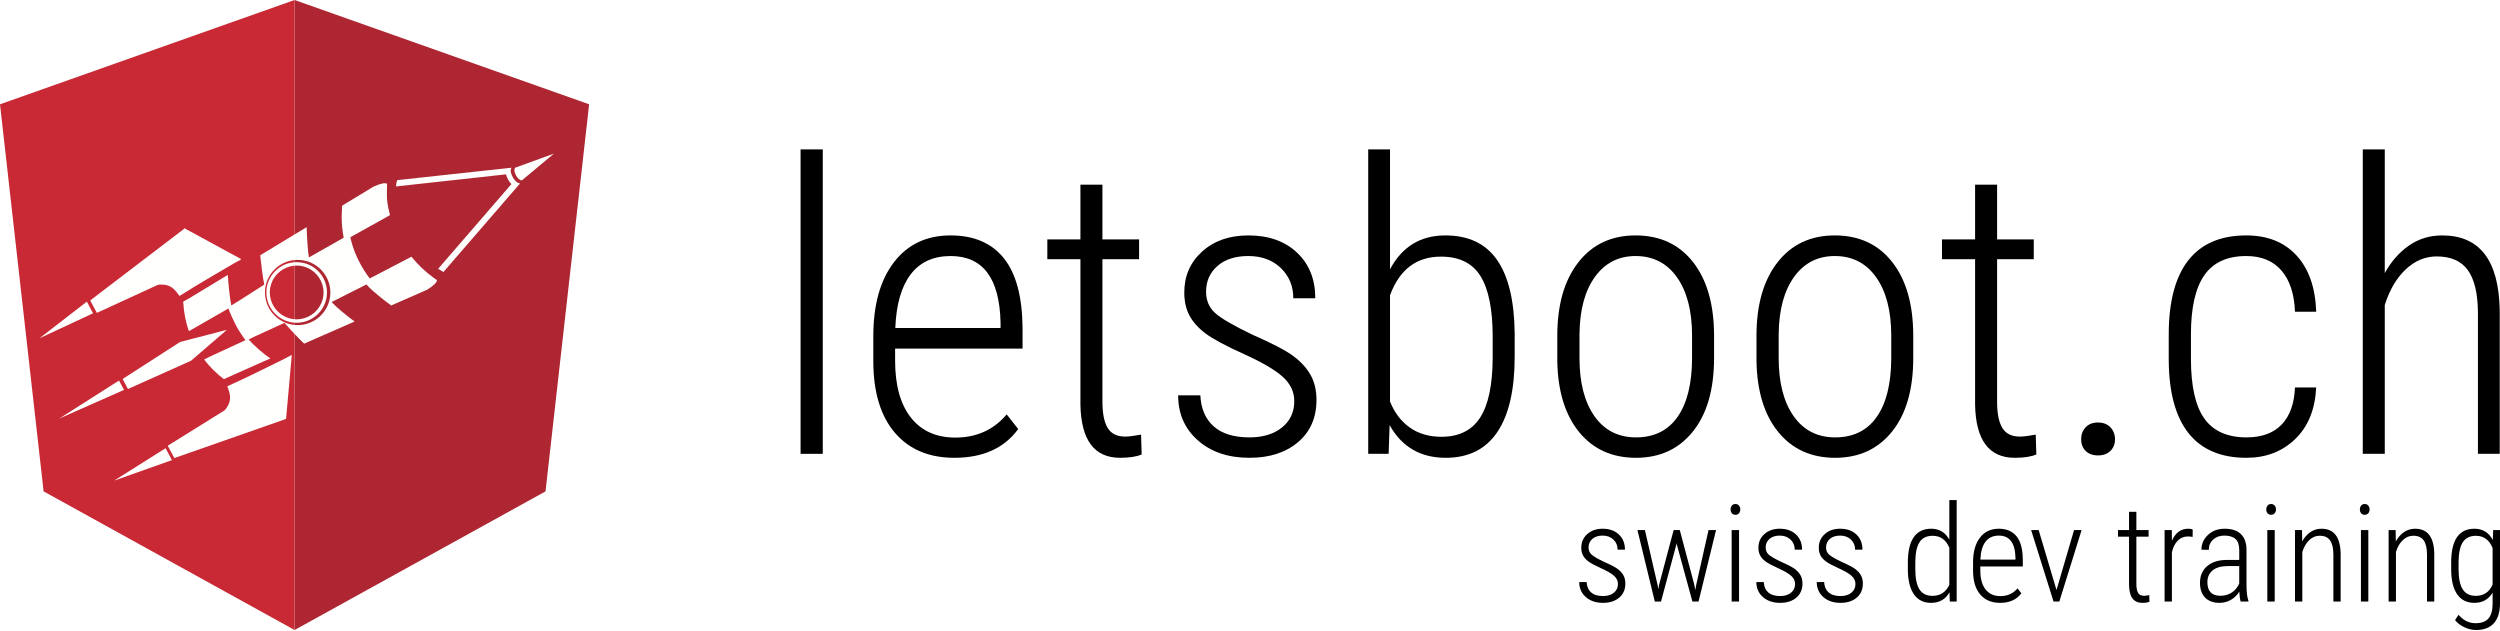
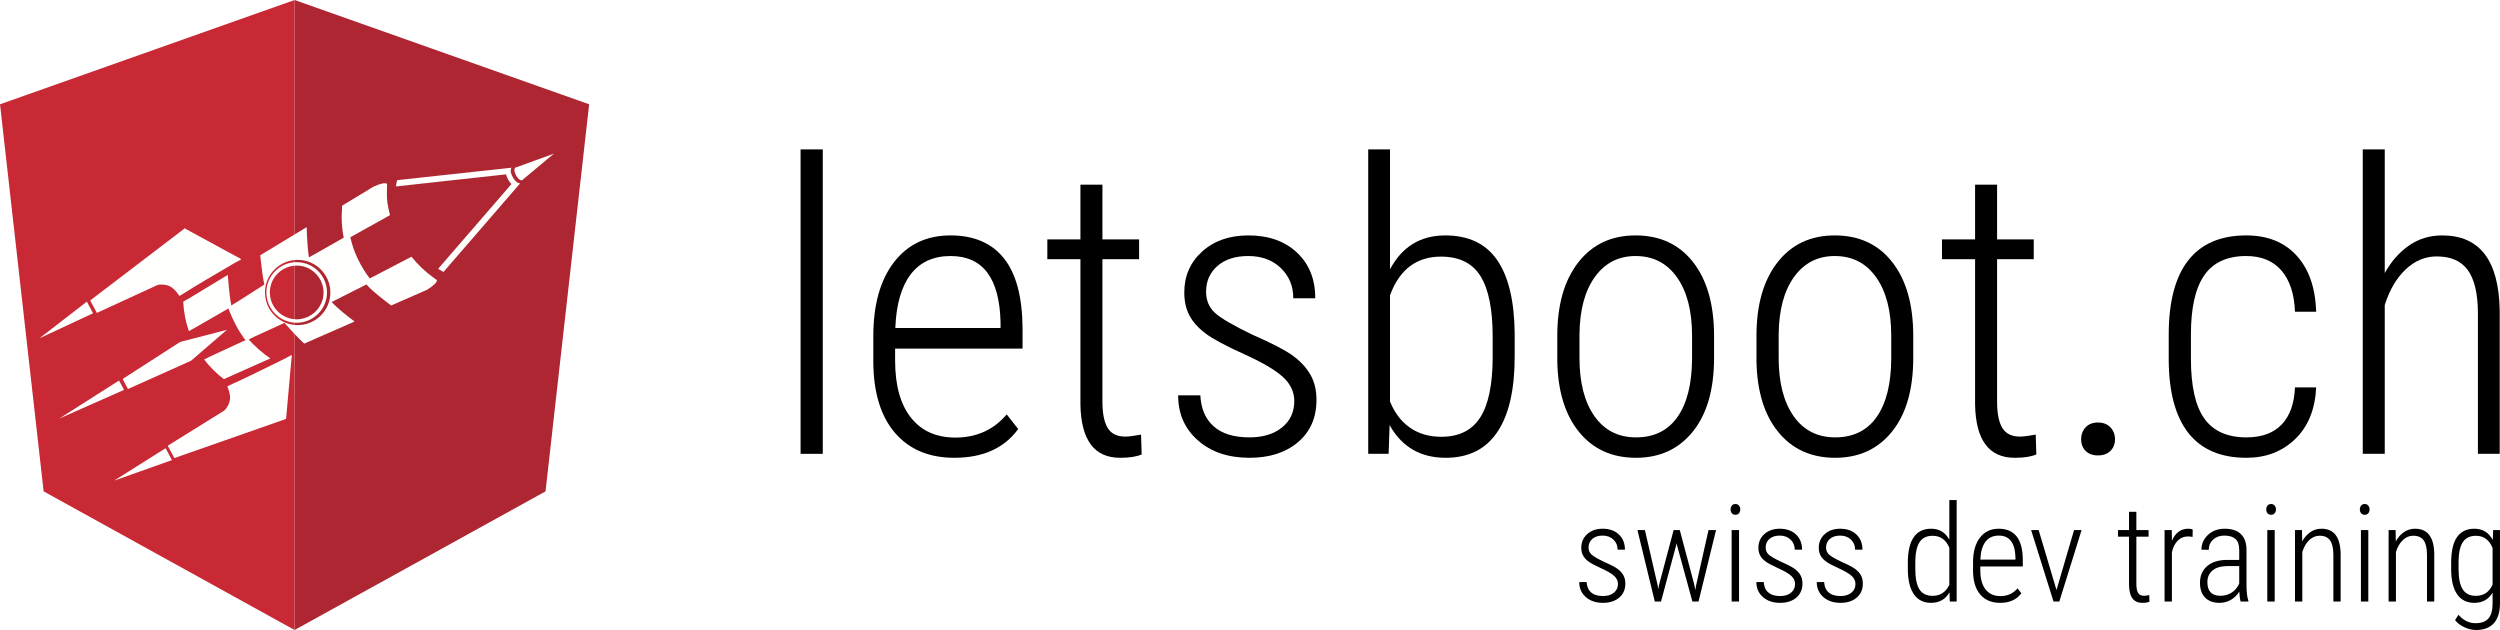
- <svg xmlns="http://www.w3.org/2000/svg" width="7390.785" height="1862.5" viewBox="0 0 7390.785 1862.5" version="1.1" xml:space="preserve" style="clip-rule:evenodd;fill-rule:evenodd;stroke-linejoin:round;stroke-miterlimit:2" id="svg53">
+ <svg xmlns="http://www.w3.org/2000/svg" width="300" height="75.60" viewBox="0 0 7390.785 1862.5" version="1.1" xml:space="preserve" style="clip-rule:evenodd;fill-rule:evenodd;stroke-linejoin:round;stroke-miterlimit:2" id="svg53">
  <defs id="defs53" />
  <path d="M 870.833,0 V 1862.5 L 128.94,1452.68 0,308.307 Z" style="fill:#c82934" id="path1" />
  <path d="m 870.833,0 v 1862.5 l 741.89,-409.82 128.94,-1144.373 z" style="fill:#ae2632" id="path2" />
  <g id="g53" transform="translate(-399.317,-539.58)">
    <g id="g4">
      <clipPath id="_clip1">
        <path d="m 1924.91,1058.1 0.17,0.3 c 2.38,4.37 8.56,14.01 17,14.52 l 38.54,-32.19 56.19,-46.976 -68.29,24.836 -46.74,16.99 c -0.04,0.03 -0.05,0.06 -0.06,0.1 -4.1,7.85 0.8,18.04 3.19,22.42 z" id="path3" />
      </clipPath>
      <g clip-path="url(#_clip1)" id="g3">
        <rect x="1899.31" y="972.917" width="158.333" height="120.833" style="fill:#fffffe" id="rect3" />
      </g>
    </g>
    <g id="g6">
      <clipPath id="_clip2">
        <path d="m 1570.15,1090.74 325.1,-35.72 c 1.39,5.36 3.81,10.97 6.1,15.27 3.07,5.73 6.43,10.2 9.99,13.37 l -216.73,250.55 c 1.01,0.66 2.03,1.33 3.06,1.99 4.13,2.64 8.31,5.16 12.55,7.55 l 226.6,-261.93 c -10.62,-0.89 -18.37,-12.67 -21.38,-18.03 l -0.21,-0.38 c -3.06,-5.45 -9.32,-18.11 -4.07,-27.87 0,-0.06 0.03,-0.08 0.05,-0.13 l -337.72,36.75 c -1.23,4.33 -2.61,8.73 -2.91,12.8 -0.13,1.84 -0.27,3.78 -0.43,5.78 z" id="path4" />
      </clipPath>
      <g clip-path="url(#_clip2)" id="g5">
        <rect x="1549.31" y="1014.58" width="408.333" height="350" style="fill:#fffffe" id="rect4" />
      </g>
    </g>
    <g id="g8">
      <clipPath id="_clip3">
        <path d="m 1057.71,1660.48 -0.04,-0.06 -0.02,0.02 c 0.03,0 0.04,0.02 0.06,0.04 z" id="path6" />
      </clipPath>
      <g clip-path="url(#_clip3)" id="g7">
        <rect x="1036.81" y="1639.58" width="41.725" height="41.729" style="fill:#fffffe" id="rect6" />
      </g>
    </g>
    <g id="g10">
      <clipPath id="_clip4">
        <path d="m 1279.33,1500.72 c -53.3,0 -96.67,-43.27 -96.67,-96.45 0,-53.19 43.37,-96.46 96.67,-96.46 8.72,0 17.37,1.17 25.68,3.47 0.36,0.09 0.72,0.19 1.07,0.3 41.13,11.79 69.92,49.92 69.92,92.69 0,53.18 -43.37,96.45 -96.67,96.45 z m 411.55,-133.31 c -0.32,-0.19 -0.64,-0.42 -0.95,-0.63 -1.42,-0.95 -2.85,-1.93 -4.25,-2.9 -1.09,-0.77 -2.18,-1.53 -3.27,-2.3 -12.88,-9.18 -25.24,-19.42 -36.92,-30.56 -10.73,-10.22 -20.51,-21.01 -29.8,-32.49 -0.01,0 -0.02,0.01 -0.03,0.01 l -0.06,0.07 -123.2,64.19 c -22.42,-28.96 -43.37,-68.91 -53.04,-104.49 -0.53,-2.02 -3.97,-15.24 -4.47,-17.27 l 117.4,-65.44 c -3.23,-11.84 -5.78,-23.86 -7.61,-36 -2.05,-13.68 -1.78,-32.42 -1.35,-47.42 0.07,-2.16 0.12,-4.26 0.19,-6.26 0.01,-0.54 0.05,-1.08 0.1,-1.65 0.03,-0.31 0.05,-0.63 0.09,-0.94 -4.04,-4.73 -20.9,-1.15 -40.79,8.42 l -7.05,4.27 -74.75,45.28 -10.22,6.18 -0.15,0.09 c -0.59,12.95 -1.39,30.43 -1.4,32.23 0,21.27 2.03,42.18 6.03,62.47 l -15.93,9.06 -86.73,49.24 c -3.43,-16.72 -6.07,-60.18 -6.86,-89.47 l -18.53,11.23 -49.74,30.11 -20.53,12.45 -46.67,28.26 -1.82,1.1 c 2.78,28.32 8.46,71.5 12.08,86.65 l -73.04,46.63 -24.46,15.11 c -4,-15.8 -8.64,-64.76 -10.49,-90.31 l -112.243,67.99 -0.012,0.01 -19.421,10.97 0.15,2.85 c 1.654,29.2 7.216,57.55 16.512,84.41 l 6.892,-3.89 17.221,-9.8 92.911,-53.3 c 4.88,14.11 14.99,36.1 21.93,49.29 0.45,0.84 0.9,1.68 1.34,2.52 7.48,13.89 17.6,29.27 27.15,41.81 l -103.65,47.8 -17.68,8.93 -0.96,0.49 c 16.6,21.66 36.15,41.16 58.24,58.01 l 120.46,-53.68 14.79,-6.49 2.22,-0.98 c -22.76,-15.2 -49.72,-39.67 -64.05,-55.97 l 15.22,-7.68 90.52,-41.5 c 10.36,12.13 40.69,44.84 58.29,61.33 l 2.3,-1.01 50.59,-22.17 21.68,-9.48 54.62,-23.95 19.89,-8.72 c -20.07,-14.57 -54.57,-42.73 -68.03,-57.54 l 70.81,-35.78 18.13,-9.15 14.25,-7.2 c 0.94,1.1 1.89,2.18 2.87,3.26 15.05,16.97 51.57,45.42 70.3,58.93 l 12.78,-5.6 85.01,-37.26 7.89,-3.45 c 18.58,-11.08 30.66,-22.9 29.3,-28.92 z" id="path8" />
      </clipPath>
      <g clip-path="url(#_clip4)" id="g9">
        <rect x="920.147" y="1060.42" width="791.667" height="620.833" style="fill:#fffffe" id="rect8" />
      </g>
    </g>
    <g id="g12">
      <clipPath id="_clip5">
        <path d="m 1070.15,1514.58 -103.458,26.88 -34.971,9.09 -169.904,109.42 15.779,29.61 186.521,-83.58 z" id="path10" />
      </clipPath>
      <g clip-path="url(#_clip5)" id="g11">
        <rect x="740.981" y="1493.75" width="350" height="216.667" style="fill:#fffffe" id="rect10" />
      </g>
    </g>
    <g id="g14">
      <clipPath id="_clip6">
        <path d="m 515.981,1539.58 158.333,-73.77 -18.2,-34.56 z" id="path12" />
      </clipPath>
      <g clip-path="url(#_clip6)" id="g13">
        <rect x="495.147" y="1410.42" width="200" height="150" style="fill:#fffffe" id="rect12" />
      </g>
    </g>
    <g id="g16">
      <clipPath id="_clip7">
        <path d="m 1111.16,1307.21 c 0.8,-0.43 0.91,-1.72 0.06,-2.17 -53.16,-28.92 -106.32,-57.84 -159.477,-86.76 -2.162,-1.17 -4.333,-2.34 -6.491,-3.51 -0.763,-0.43 -1.53,-0.08 -1.855,0.69 -0.137,0.36 -0.279,0.7 -0.425,1.04 l -276.991,211.27 19.641,36.81 180.113,-82.78 c 7.458,-1.42 16.096,-1.38 25.037,0.53 9.338,2 16.563,6.52 22.492,12 6.583,6.05 11.583,13.27 16.154,19.47 0.354,0.42 1.046,0.52 1.488,0.24 63.346,-40 95.594,-57.73 159.914,-95.82 6.63,-3.93 13.56,-7.34 20.34,-11.01 z" id="path14" />
      </clipPath>
      <g clip-path="url(#_clip7)" id="g15">
        <rect x="645.147" y="1193.75" width="487.5" height="291.667" style="fill:#fffffe" id="rect14" />
      </g>
    </g>
    <g id="g18">
      <clipPath id="_clip8">
        <path d="m 736.814,1960.42 170.833,-60.62 -18.745,-35.21 z" id="path16" />
      </clipPath>
      <g clip-path="url(#_clip8)" id="g17">
        <rect x="715.981" y="1843.75" width="212.5" height="137.5" style="fill:#fffffe" id="rect16" />
      </g>
    </g>
    <g id="g20">
      <clipPath id="_clip9">
        <path d="m 1245.65,1770.73 c 5.38,-59.95 10.77,-119.92 16.16,-179.87 0.09,-0.95 -1.03,-1.56 -1.83,-1.13 -6.78,3.63 -13.42,7.52 -20.33,10.88 -66.97,32.65 -99.42,49.75 -167.44,80.54 -0.48,0.22 -0.78,0.84 -0.63,1.37 2.62,7.18 5.82,15.28 7.21,24.05 1.26,7.91 1.02,16.39 -2.48,25.24 -3.35,8.47 -8.08,15.67 -13.36,21.09 l -17.02,10.58 -150.78,93.85 19.625,36.42 327.515,-114.77 2.69,-0.94 c 0.22,-2.44 0.45,-4.88 0.67,-7.31 z" id="path18" />
      </clipPath>
      <g clip-path="url(#_clip9)" id="g19">
        <rect x="874.314" y="1568.75" width="408.333" height="345.833" style="fill:#fffffe" id="rect18" />
      </g>
    </g>
    <g id="g22">
      <clipPath id="_clip10">
        <path d="m 574.314,1777.08 191.667,-84.88 -14.896,-27.62 z" id="path20" />
      </clipPath>
      <g clip-path="url(#_clip10)" id="g21">
        <rect x="553.481" y="1643.75" width="233.333" height="154.167" style="fill:#fffffe" id="rect20" />
      </g>
    </g>
    <g id="g24">
      <clipPath id="_clip11">
        <path d="m 1304.87,1314.58 -1.39,0.76 c 0.59,0.14 1.19,0.31 1.76,0.5 -0.11,-0.43 -0.25,-0.84 -0.37,-1.26 z" id="path22" />
      </clipPath>
      <g clip-path="url(#_clip11)" id="g23">
        <rect x="1282.65" y="1293.75" width="43.433" height="42.921" style="fill:#fffffe" id="rect22" />
      </g>
    </g>
    <g id="g26">
      <clipPath id="_clip12">
        <path d="m 1353.5,1423.26 c -0.74,3.02 -1.65,5.95 -2.72,8.74 -0.5,1.32 -1.01,2.61 -1.59,3.89 -12.53,28.7 -41.28,47.71 -72.8,47.71 -5.15,0 -10.29,-0.5 -15.31,-1.49 -1.39,-0.27 -2.77,-0.57 -4.14,-0.92 -2.94,-0.74 -5.91,-1.68 -8.83,-2.8 -1.72,-0.66 -3.41,-1.37 -5.06,-2.15 -27.79,-12.91 -46.09,-41.2 -46.09,-72.07 0,-4.38 0.37,-8.74 1.09,-13.03 0.29,-1.81 0.66,-3.62 1.08,-5.41 1.33,-5.62 3.31,-11.13 5.87,-16.38 0.77,-1.56 1.58,-3.1 2.44,-4.59 14.09,-24.47 40.6,-40.02 68.95,-40.02 1.74,0 3.48,0.05 5.22,0.16 1.73,0.12 3.45,0.29 5.16,0.51 6.13,0.79 12.16,2.32 17.93,4.54 0.96,0.37 1.9,0.75 2.83,1.14 29.01,12.42 48.3,41.4 48.3,73.08 0,5.43 -0.56,10.84 -1.67,16.13 -0.19,0.99 -0.41,1.98 -0.66,2.96 z m -52.39,-105.2 c -0.28,-0.09 -0.49,-0.16 -0.72,-0.21 l -0.15,-0.04 c -7.71,-2.14 -15.74,-3.23 -23.85,-3.23 -49.39,0 -89.58,40.19 -89.58,89.59 0,49.39 40.19,89.58 89.58,89.58 49.4,0 89.59,-40.19 89.59,-89.58 0,-39.74 -26.68,-75.14 -64.87,-86.11 z" id="path24" />
      </clipPath>
      <g clip-path="url(#_clip12)" id="g25">
        <rect x="1165.98" y="1293.75" width="220.833" height="220.833" style="fill:#fffffe" id="rect24" />
      </g>
    </g>
    <g transform="translate(2672.3,1881.25)" id="g35">
      <rect x="93.75" y="-900" width="65.625" height="900" style="fill-rule:nonzero" id="rect26" />
      <path d="m 548.438,11.719 c -74.61,0 -133.008,-24.414 -175.196,-73.242 -42.187,-48.829 -63.672,-118.36 -64.453,-208.594 v -77.344 c 0,-92.969 20.313,-165.918 60.938,-218.848 40.625,-52.929 96.484,-79.394 167.578,-79.394 68.75,0 121.191,22.461 157.324,67.383 36.133,44.922 54.59,113.672 55.371,206.25 v 60.937 H 373.242 v 35.742 c 0,72.657 15.528,128.711 46.582,168.164 31.055,39.454 74.903,59.18 131.543,59.18 62.5,0 113.086,-22.851 151.758,-68.555 l 33.984,43.36 c -41.406,56.64 -104.296,84.961 -188.671,84.961 z m -11.133,-596.485 c -51.172,0 -90.528,18.067 -118.067,54.2 -27.539,36.132 -42.675,88.964 -45.41,158.496 h 311.133 v -16.993 c -3.125,-130.468 -52.344,-195.703 -147.656,-195.703 z" style="fill-rule:nonzero" id="path26" />
      <path d="m 986.133,-795.703 v 161.719 h 108.397 v 58.593 H 986.133 v 421.289 c 0,34.766 5.176,60.645 15.527,77.637 10.35,16.992 27.64,25.488 51.86,25.488 10.54,0 26.17,-1.953 46.87,-5.859 l 1.76,58.594 c -14.84,6.64 -36.13,9.961 -63.87,9.961 -76.171,0 -115.233,-52.344 -117.186,-157.032 v -430.078 h -97.852 v -58.593 h 97.852 v -161.719 z" style="fill-rule:nonzero" id="path27" />
      <path d="m 1553.32,-155.859 c 0,-27.344 -11.33,-51.27 -33.98,-71.778 -22.66,-20.508 -61.04,-42.968 -115.14,-67.383 -54.1,-24.414 -91.89,-44.726 -113.38,-60.937 -21.48,-16.211 -37.3,-33.887 -47.46,-53.027 -10.16,-19.141 -15.24,-41.797 -15.24,-67.969 0,-48.828 17.58,-89.16 52.74,-120.996 35.16,-31.836 80.66,-47.754 136.52,-47.754 60.16,0 108.21,16.992 144.14,50.976 35.94,33.985 53.91,78.907 53.91,134.766 h -65.04 c 0,-35.937 -12.3,-65.723 -36.91,-89.355 -24.61,-23.633 -56.64,-35.45 -96.1,-35.45 -38.28,0 -68.65,9.766 -91.11,29.297 -22.46,19.531 -33.69,44.922 -33.69,76.172 0,25.391 8.59,46.094 25.78,62.109 17.19,16.016 54.3,37.696 111.33,65.04 58.98,25.781 99.61,47.07 121.87,63.867 22.27,16.797 39.06,35.449 50.39,55.957 11.33,20.508 16.99,44.824 16.99,72.949 0,52.344 -18.16,93.945 -54.49,124.805 -36.33,30.859 -84.18,46.289 -143.55,46.289 -62.89,0 -113.77,-17.188 -152.64,-51.563 -38.87,-34.375 -58.3,-78.711 -58.3,-133.008 h 65.63 c 1.95,39.454 15.13,70.02 39.55,91.7 24.41,21.679 59.67,32.519 105.76,32.519 39.84,0 71.87,-9.765 96.09,-29.297 24.22,-19.531 36.33,-45.508 36.33,-77.929 z" style="fill-rule:nonzero" id="path28" />
      <path d="m 2204.88,-287.109 c 0,97.656 -17.09,171.875 -51.27,222.656 -34.18,50.781 -85.06,76.172 -152.63,76.172 -74.61,0 -129.89,-32.227 -165.82,-96.68 L 1832.23,0 h -60.35 v -900 h 64.45 v 354.492 c 35.55,-66.797 90.04,-100.195 163.48,-100.195 68.35,0 119.33,24.121 152.92,72.363 33.6,48.242 50.98,120.215 52.15,215.918 z m -65.04,-59.18 c 0,-80.469 -11.91,-140.039 -35.74,-178.711 -23.83,-38.672 -62.89,-58.008 -117.19,-58.008 -72.26,0 -122.46,38.086 -150.58,114.258 v 314.062 c 13.28,33.204 32.81,58.887 58.59,77.051 25.78,18.164 56.84,27.246 93.17,27.246 51.95,0 90.13,-18.847 114.55,-56.543 24.41,-37.695 36.81,-96.386 37.2,-176.074 z" style="fill-rule:nonzero" id="path29" />
      <path d="m 2330.86,-349.219 c 0,-91.406 20.7,-163.672 62.11,-216.797 41.41,-53.125 97.85,-79.687 169.33,-79.687 71.88,0 128.42,26.172 169.63,78.515 41.21,52.344 62.02,124.415 62.41,216.211 v 67.383 c 0,92.969 -20.81,165.43 -62.41,217.383 -41.6,51.953 -97.75,77.93 -168.45,77.93 -70.71,0 -126.76,-25.391 -168.17,-76.172 -41.4,-50.781 -62.89,-120.703 -64.45,-209.766 z m 65.62,65.625 c 0,73.047 14.75,130.469 44.24,172.266 29.5,41.797 70.41,62.695 122.76,62.695 53.51,0 94.43,-20.117 122.75,-60.351 28.32,-40.235 42.68,-97.852 43.07,-172.852 v -67.383 c 0,-73.047 -14.85,-130.566 -44.53,-172.558 -29.69,-41.993 -70.51,-62.989 -122.47,-62.989 -50.39,0 -90.42,20.508 -120.11,61.524 -29.69,41.015 -44.92,97.461 -45.71,169.336 z" style="fill-rule:nonzero" id="path30" />
      <path d="m 2919.73,-349.219 c 0,-91.406 20.7,-163.672 62.11,-216.797 41.4,-53.125 97.85,-79.687 169.33,-79.687 71.88,0 128.42,26.172 169.63,78.515 41.21,52.344 62.01,124.415 62.4,216.211 v 67.383 c 0,92.969 -20.8,165.43 -62.4,217.383 -41.6,51.953 -97.75,77.93 -168.46,77.93 -70.7,0 -126.75,-25.391 -168.16,-76.172 -41.41,-50.781 -62.89,-120.703 -64.45,-209.766 z m 65.62,65.625 c 0,73.047 14.75,130.469 44.24,172.266 29.49,41.797 70.41,62.695 122.75,62.695 53.52,0 94.44,-20.117 122.76,-60.351 28.32,-40.235 42.67,-97.852 43.06,-172.852 v -67.383 c 0,-73.047 -14.84,-130.566 -44.53,-172.558 -29.68,-41.993 -70.51,-62.989 -122.46,-62.989 -50.39,0 -90.43,20.508 -120.12,61.524 -29.68,41.015 -44.92,97.461 -45.7,169.336 z" style="fill-rule:nonzero" id="path31" />
      <path d="m 3631.06,-795.703 v 161.719 h 108.39 v 58.593 h -108.39 v 421.289 c 0,34.766 5.17,60.645 15.52,77.637 10.35,16.992 27.64,25.488 51.86,25.488 10.54,0 26.17,-1.953 46.87,-5.859 l 1.76,58.594 c -14.84,6.64 -36.13,9.961 -63.87,9.961 -76.17,0 -115.23,-52.344 -117.18,-157.032 v -430.078 h -97.86 v -58.593 h 97.86 v -161.719 z" style="fill-rule:nonzero" id="path32" />
      <path d="m 3879.49,-42.773 c 0,-14.063 4.4,-25.879 13.19,-35.45 8.79,-9.57 20.99,-14.355 36.62,-14.355 15.62,0 27.93,4.785 36.91,14.355 8.99,9.571 13.48,21.387 13.48,35.45 0,13.671 -4.49,25 -13.48,33.984 -8.98,8.984 -21.29,13.477 -36.91,13.477 -15.63,0 -27.83,-4.493 -36.62,-13.477 -8.79,-8.984 -13.19,-20.313 -13.19,-33.984 z" style="fill-rule:nonzero" id="path33" />
      <path d="m 4368.16,-48.633 c 45.32,0 80.08,-12.695 104.3,-38.086 24.22,-25.39 37.31,-61.914 39.26,-109.57 h 62.69 c -3.12,64.844 -23.82,115.723 -62.1,152.637 -38.29,36.914 -86.33,55.371 -144.15,55.371 -75.39,0 -132.32,-24.121 -170.8,-72.364 -38.47,-48.242 -58.1,-119.824 -58.88,-214.746 v -77.343 c 0,-96.875 19.24,-169.922 57.71,-219.141 38.48,-49.219 95.61,-73.828 171.39,-73.828 62.89,0 112.5,19.824 148.83,59.473 36.32,39.648 55.66,95.019 58,166.113 h -62.69 c -1.95,-52.344 -15.24,-92.871 -39.84,-121.582 -24.61,-28.711 -59.38,-43.067 -104.3,-43.067 -56.25,0 -97.56,18.946 -123.93,56.836 -26.37,37.891 -39.55,96.094 -39.55,174.61 v 72.07 c 0,81.25 13.28,140.332 39.84,177.246 26.57,36.914 67.97,55.371 124.22,55.371 z" style="fill-rule:nonzero" id="path34" />
      <path d="m 4777.15,-534.375 c 18.75,-33.984 42.48,-61.035 71.19,-81.152 28.71,-20.118 61.62,-30.176 98.73,-30.176 110.55,0 167.19,73.633 169.92,220.898 V 0 h -64.45 v -417.773 c -0.39,-56.641 -10.35,-98.438 -29.88,-125.391 -19.54,-26.953 -50.2,-40.43 -92,-40.43 -33.98,0 -64.55,12.793 -91.69,38.379 -27.15,25.586 -47.76,60.645 -61.82,105.176 V 0 h -65.04 v -900 h 65.04 z" style="fill-rule:nonzero" id="path35" />
    </g>
    <g id="g52">
      <g transform="translate(5047.91,2317.9)" id="g42">
        <path d="m 134.57,-51.953 c 0,-9.115 -3.776,-17.09 -11.328,-23.926 -7.552,-6.836 -20.345,-14.323 -38.379,-22.461 -18.034,-8.138 -30.631,-14.909 -37.793,-20.312 -7.161,-5.404 -12.435,-11.296 -15.82,-17.676 -3.385,-6.38 -5.078,-13.932 -5.078,-22.656 0,-16.276 5.859,-29.72 17.578,-40.332 11.719,-10.612 26.888,-15.918 45.508,-15.918 20.052,0 36.068,5.664 48.047,16.992 11.979,11.328 17.968,26.302 17.968,44.922 h -21.679 c 0,-11.979 -4.102,-21.908 -12.305,-29.785 -8.203,-7.878 -18.88,-11.817 -32.031,-11.817 -12.761,0 -22.884,3.255 -30.371,9.766 -7.487,6.51 -11.231,14.974 -11.231,25.39 0,8.464 2.865,15.365 8.594,20.703 5.729,5.339 18.099,12.566 37.109,21.68 19.662,8.594 33.204,15.69 40.625,21.289 7.422,5.599 13.021,11.817 16.797,18.653 3.776,6.836 5.664,14.941 5.664,24.316 0,17.448 -6.054,31.315 -18.164,41.602 C 126.172,-1.237 110.221,3.906 90.43,3.906 69.466,3.906 52.507,-1.823 39.551,-13.281 26.595,-24.74 20.117,-39.518 20.117,-57.617 h 21.875 c 0.651,13.151 5.046,23.34 13.184,30.566 8.138,7.227 19.889,10.84 35.254,10.84 13.281,0 23.958,-3.255 32.031,-9.766 8.073,-6.51 12.109,-15.169 12.109,-25.976 z" style="fill-rule:nonzero" id="path36" />
        <path d="m 251.953,-48.047 1.758,11.719 2.344,-12.695 43.164,-162.305 h 18.164 l 42.773,160.937 3.125,16.602 2.539,-14.844 36.524,-162.695 h 22.265 L 372.852,0 h -18.164 l -45.899,-167.969 -0.976,-5.078 -0.782,5.274 L 261.914,0 h -18.359 l -51.367,-211.328 h 22.07 z" style="fill-rule:nonzero" id="path37" />
        <path d="m 492.578,0 h -21.875 v -211.328 h 21.875 z m -25,-272.266 c 0,-4.427 1.237,-8.203 3.711,-11.328 2.474,-3.125 5.99,-4.687 10.547,-4.687 4.557,0 8.105,1.562 10.644,4.687 2.54,3.125 3.809,6.901 3.809,11.328 0,4.427 -1.269,8.171 -3.809,11.231 -2.539,3.06 -6.087,4.59 -10.644,4.59 -4.557,0 -8.073,-1.53 -10.547,-4.59 -2.474,-3.06 -3.711,-6.804 -3.711,-11.231 z" style="fill-rule:nonzero" id="path38" />
        <path d="m 658.203,-51.953 c 0,-9.115 -3.776,-17.09 -11.328,-23.926 -7.552,-6.836 -20.345,-14.323 -38.379,-22.461 -18.034,-8.138 -30.631,-14.909 -37.793,-20.312 -7.161,-5.404 -12.435,-11.296 -15.82,-17.676 -3.386,-6.38 -5.078,-13.932 -5.078,-22.656 0,-16.276 5.859,-29.72 17.578,-40.332 11.719,-10.612 26.888,-15.918 45.508,-15.918 20.052,0 36.067,5.664 48.047,16.992 11.979,11.328 17.968,26.302 17.968,44.922 h -21.679 c 0,-11.979 -4.102,-21.908 -12.305,-29.785 -8.203,-7.878 -18.88,-11.817 -32.031,-11.817 -12.761,0 -22.884,3.255 -30.371,9.766 -7.487,6.51 -11.231,14.974 -11.231,25.39 0,8.464 2.865,15.365 8.594,20.703 5.729,5.339 18.099,12.566 37.109,21.68 19.662,8.594 33.203,15.69 40.625,21.289 7.422,5.599 13.021,11.817 16.797,18.653 3.776,6.836 5.664,14.941 5.664,24.316 0,17.448 -6.055,31.315 -18.164,41.602 -12.109,10.286 -28.06,15.429 -47.851,15.429 -20.964,0 -37.924,-5.729 -50.879,-17.187 C 550.228,-24.74 543.75,-39.518 543.75,-57.617 h 21.875 c 0.651,13.151 5.046,23.34 13.184,30.566 8.138,7.227 19.889,10.84 35.254,10.84 13.281,0 23.958,-3.255 32.031,-9.766 8.073,-6.51 12.109,-15.169 12.109,-25.976 z" style="fill-rule:nonzero" id="path39" />
        <path d="m 836.719,-51.953 c 0,-9.115 -3.776,-17.09 -11.328,-23.926 -7.552,-6.836 -20.345,-14.323 -38.379,-22.461 -18.034,-8.138 -30.632,-14.909 -37.793,-20.312 -7.162,-5.404 -12.435,-11.296 -15.821,-17.676 -3.385,-6.38 -5.078,-13.932 -5.078,-22.656 0,-16.276 5.86,-29.72 17.578,-40.332 11.719,-10.612 26.888,-15.918 45.508,-15.918 20.052,0 36.068,5.664 48.047,16.992 11.979,11.328 17.969,26.302 17.969,44.922 h -21.68 c 0,-11.979 -4.101,-21.908 -12.304,-29.785 -8.204,-7.878 -18.881,-11.817 -32.032,-11.817 -12.76,0 -22.884,3.255 -30.371,9.766 -7.487,6.51 -11.23,14.974 -11.23,25.39 0,8.464 2.864,15.365 8.593,20.703 5.73,5.339 18.099,12.566 37.11,21.68 19.661,8.594 33.203,15.69 40.625,21.289 7.422,5.599 13.021,11.817 16.797,18.653 3.776,6.836 5.664,14.941 5.664,24.316 0,17.448 -6.055,31.315 -18.164,41.602 -12.11,10.286 -28.06,15.429 -47.852,15.429 -20.963,0 -37.923,-5.729 -50.879,-17.187 -12.956,-11.459 -19.433,-26.237 -19.433,-44.336 h 21.875 c 0.651,13.151 5.045,23.34 13.183,30.566 8.138,7.227 19.89,10.84 35.254,10.84 13.281,0 23.958,-3.255 32.031,-9.766 8.073,-6.51 12.11,-15.169 12.11,-25.976 z" style="fill-rule:nonzero" id="path40" />
        <path d="m 991.602,-115.43 c 0,-33.073 5.794,-57.975 17.378,-74.707 11.59,-16.731 28.78,-25.097 51.57,-25.097 23.96,0 41.86,10.742 53.71,32.226 V -300 h 21.68 V 0 h -20.32 l -0.97,-27.148 c -11.85,20.703 -29.95,31.054 -54.3,31.054 -22.26,0 -39.22,-8.463 -50.88,-25.39 -11.651,-16.927 -17.608,-40.951 -17.868,-72.071 z m 22.068,19.727 c 0,27.083 4.07,47.005 12.21,59.765 8.14,12.761 21.06,19.141 38.77,19.141 22.78,0 39.32,-10.872 49.61,-32.617 v -109.57 c -9.77,-23.568 -26.24,-35.352 -49.42,-35.352 -17.71,0 -30.63,6.315 -38.77,18.945 -8.13,12.631 -12.27,32.162 -12.4,58.594 z" style="fill-rule:nonzero" id="path41" />
        <path d="m 1264.26,3.906 c -24.87,0 -44.34,-8.138 -58.4,-24.414 -14.06,-16.276 -21.23,-39.453 -21.48,-69.531 v -25.781 c 0,-30.99 6.77,-55.306 20.31,-72.95 13.54,-17.643 32.16,-26.464 55.86,-26.464 22.91,0 40.39,7.487 52.44,22.461 12.04,14.974 18.19,37.89 18.45,68.75 v 20.312 h -125.58 v 11.914 c 0,24.219 5.18,42.904 15.53,56.055 10.35,13.151 24.96,19.726 43.84,19.726 20.84,0 37.7,-7.617 50.59,-22.851 l 11.33,14.453 c -13.8,18.88 -34.77,28.32 -62.89,28.32 z m -3.71,-198.828 c -17.06,0 -30.18,6.022 -39.36,18.067 -9.18,12.044 -14.22,29.654 -15.13,52.832 h 103.71 v -5.665 c -1.05,-43.489 -17.45,-65.234 -49.22,-65.234 z" style="fill-rule:nonzero" id="path42" />
      </g>
      <g transform="translate(6394.01,2317.9)" id="g45">
        <path d="m 84.961,-33.984 51.953,-177.344 H 159.18 L 93.359,0 H 76.172 L 9.961,-211.328 h 22.266 z" style="fill-rule:nonzero" id="path43" />
        <path d="m 321.094,-265.234 v 53.906 h 36.133 v 19.531 h -36.133 v 140.43 c 0,11.588 1.725,20.215 5.176,25.879 3.45,5.664 9.212,8.496 17.285,8.496 3.515,0 8.724,-0.651 15.625,-1.953 l 0.586,19.531 c -4.948,2.213 -12.045,3.32 -21.289,3.32 -25.391,0 -38.412,-17.448 -39.063,-52.344 v -143.359 h -32.617 v -19.531 h 32.617 v -53.906 z" style="fill-rule:nonzero" id="path44" />
        <path d="m 487.305,-191.016 c -5.209,-0.911 -9.766,-1.367 -13.672,-1.367 -11.979,0 -22.038,4.102 -30.176,12.305 -8.138,8.203 -13.9,19.596 -17.285,34.18 V 0 h -21.68 v -211.328 h 21.289 l 0.391,31.64 c 10.286,-23.697 26.432,-35.546 48.437,-35.546 5.73,0 10.092,0.846 13.086,2.539 z" style="fill-rule:nonzero" id="path45" />
      </g>
      <g transform="translate(6882.68,2317.9)" id="g51">
        <path d="m 140.625,0 c -1.953,-6.771 -3.255,-16.536 -3.906,-29.297 -6.511,10.547 -14.877,18.718 -25.098,24.512 C 101.4,1.009 90.299,3.906 78.32,3.906 60.091,3.906 45.898,-1.237 35.742,-11.523 25.586,-21.81 20.508,-36.458 20.508,-55.469 c 0,-20.703 7.064,-37.109 21.191,-49.219 14.128,-12.109 33.627,-18.229 58.496,-18.359 h 36.328 v -29.492 c 0,-15.104 -3.743,-25.944 -11.23,-32.52 -7.487,-6.575 -18.457,-9.863 -32.91,-9.863 -13.412,0 -24.414,3.906 -33.008,11.719 -8.594,7.812 -12.891,17.904 -12.891,30.273 l -21.679,-0.195 c 0,-17.318 6.51,-31.999 19.531,-44.043 13.021,-12.044 29.362,-18.066 49.023,-18.066 21.224,0 37.305,5.338 48.243,16.015 10.937,10.677 16.406,26.237 16.406,46.68 v 103.711 c 0,20.703 1.888,36.198 5.664,46.484 V 0 Z m -59.57,-16.992 c 12.76,0 24.056,-3.321 33.886,-9.961 9.831,-6.641 17.025,-15.495 21.582,-26.563 v -51.367 h -34.375 c -19.791,0.261 -34.7,4.655 -44.726,13.184 -10.026,8.528 -15.039,20.019 -15.039,34.472 0,26.823 12.89,40.235 38.672,40.235 z" style="fill-rule:nonzero" id="path46" />
        <path d="m 241.406,0 h -21.875 v -211.328 h 21.875 z m -25,-272.266 c 0,-4.427 1.237,-8.203 3.711,-11.328 2.474,-3.125 5.99,-4.687 10.547,-4.687 4.557,0 8.106,1.562 10.645,4.687 2.539,3.125 3.808,6.901 3.808,11.328 0,4.427 -1.269,8.171 -3.808,11.231 -2.539,3.06 -6.088,4.59 -10.645,4.59 -4.557,0 -8.073,-1.53 -10.547,-4.59 -2.474,-3.06 -3.711,-6.804 -3.711,-11.231 z" style="fill-rule:nonzero" id="path47" />
        <path d="m 322.07,-211.328 0.586,33.594 c 6.25,-11.459 14.226,-20.573 23.926,-27.344 9.701,-6.771 20.736,-10.156 33.106,-10.156 36.848,0 55.729,24.544 56.64,73.632 V 0 h -21.484 v -139.258 c -0.13,-18.88 -3.451,-32.812 -9.961,-41.797 -6.511,-8.984 -16.732,-13.476 -30.664,-13.476 -11.328,0 -21.517,4.264 -30.567,12.793 -9.049,8.528 -15.918,20.215 -20.605,35.058 V 0 h -21.68 v -211.328 z" style="fill-rule:nonzero" id="path48" />
        <path d="m 518.164,0 h -21.875 v -211.328 h 21.875 z m -25,-272.266 c 0,-4.427 1.237,-8.203 3.711,-11.328 2.474,-3.125 5.99,-4.687 10.547,-4.687 4.557,0 8.105,1.562 10.644,4.687 2.539,3.125 3.809,6.901 3.809,11.328 0,4.427 -1.27,8.171 -3.809,11.231 -2.539,3.06 -6.087,4.59 -10.644,4.59 -4.557,0 -8.073,-1.53 -10.547,-4.59 -2.474,-3.06 -3.711,-6.804 -3.711,-11.231 z" style="fill-rule:nonzero" id="path49" />
        <path d="m 598.828,-211.328 0.586,33.594 c 6.25,-11.459 14.225,-20.573 23.926,-27.344 9.7,-6.771 20.736,-10.156 33.105,-10.156 36.849,0 55.729,24.544 56.641,73.632 V 0 h -21.484 v -139.258 c -0.131,-18.88 -3.451,-32.812 -9.961,-41.797 -6.511,-8.984 -16.732,-13.476 -30.664,-13.476 -11.329,0 -21.517,4.264 -30.567,12.793 -9.049,8.528 -15.918,20.215 -20.605,35.058 V 0 h -21.68 v -211.328 z" style="fill-rule:nonzero" id="path50" />
        <path d="m 763.086,-115.43 c 0,-33.333 5.729,-58.3 17.187,-74.902 11.459,-16.602 28.646,-24.902 51.563,-24.902 24.349,0 42.448,11.132 54.297,33.398 l 1.172,-29.492 h 20.117 V 6.055 c -0.13,25.521 -6.218,44.922 -18.262,58.203 -12.044,13.281 -29.59,19.922 -52.637,19.922 -11.588,0 -23.274,-2.832 -35.058,-8.496 C 789.681,70.02 780.729,63.086 774.609,54.883 l 10.157,-15.625 c 14.453,16.536 31.185,24.805 50.195,24.805 17.578,0 30.371,-4.688 38.379,-14.063 8.008,-9.375 12.077,-23.633 12.207,-42.773 v -33.594 c -11.849,20.182 -29.818,30.273 -53.906,30.273 -22.006,0 -38.835,-8.268 -50.489,-24.804 -11.653,-16.537 -17.675,-40.43 -18.066,-71.68 z m 21.875,19.727 c 0,27.083 4.102,47.005 12.305,59.765 8.203,12.761 21.093,19.141 38.672,19.141 23.437,0 39.973,-11.133 49.609,-33.398 v -108.008 c -9.766,-24.089 -26.172,-36.133 -49.219,-36.133 -17.708,0 -30.664,6.315 -38.867,18.945 -8.203,12.631 -12.37,32.162 -12.5,58.594 z" style="fill-rule:nonzero" id="path51" />
      </g>
    </g>
  </g>
</svg>
